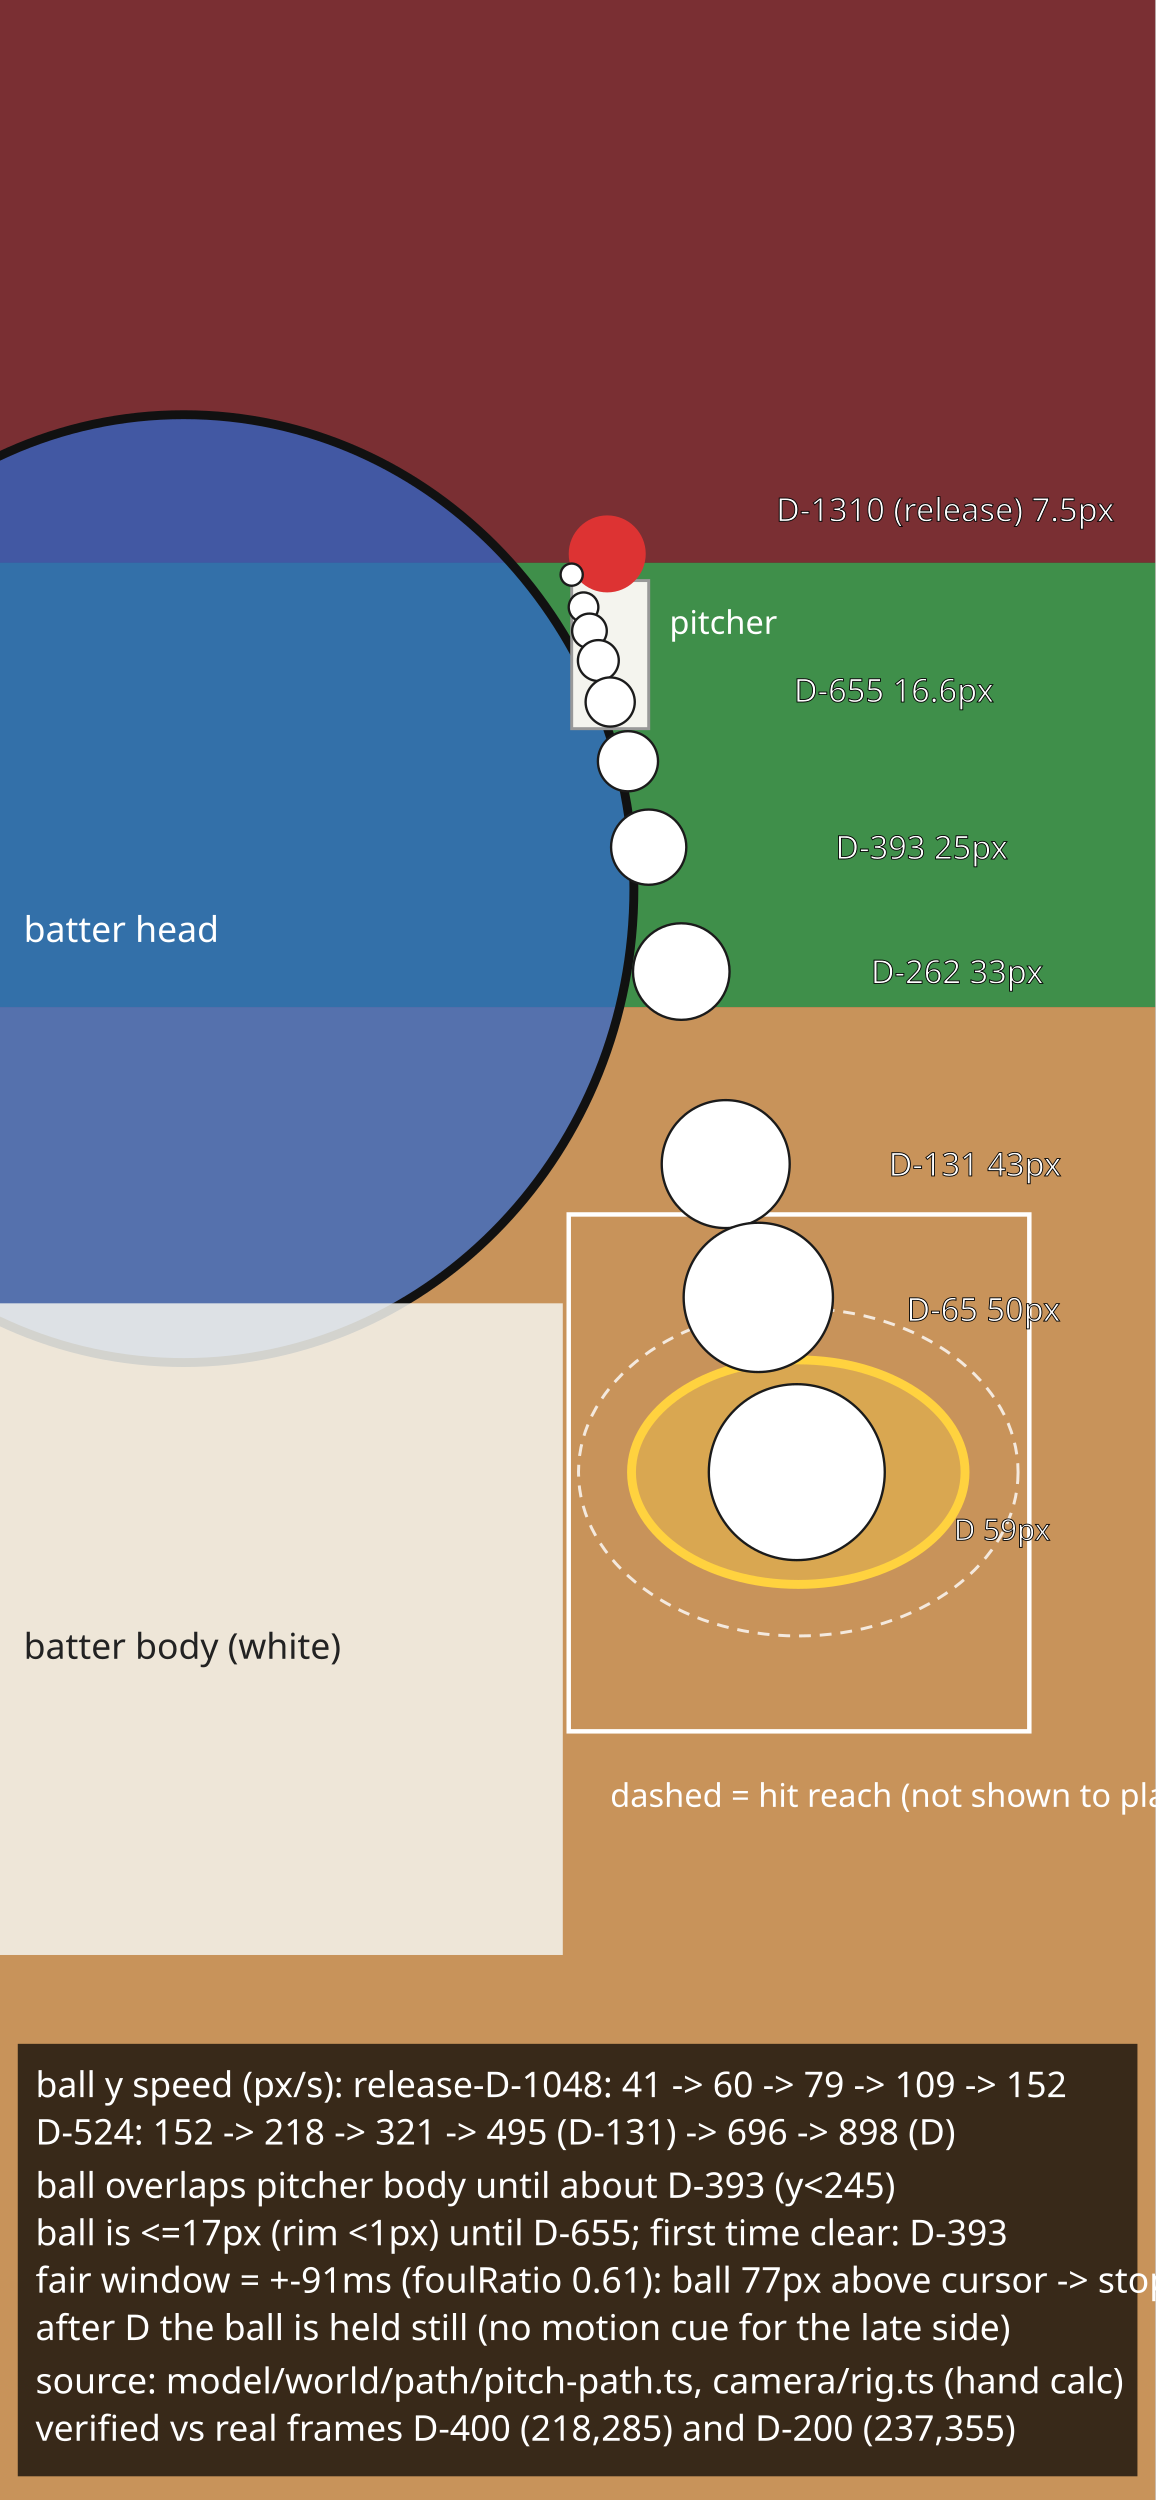
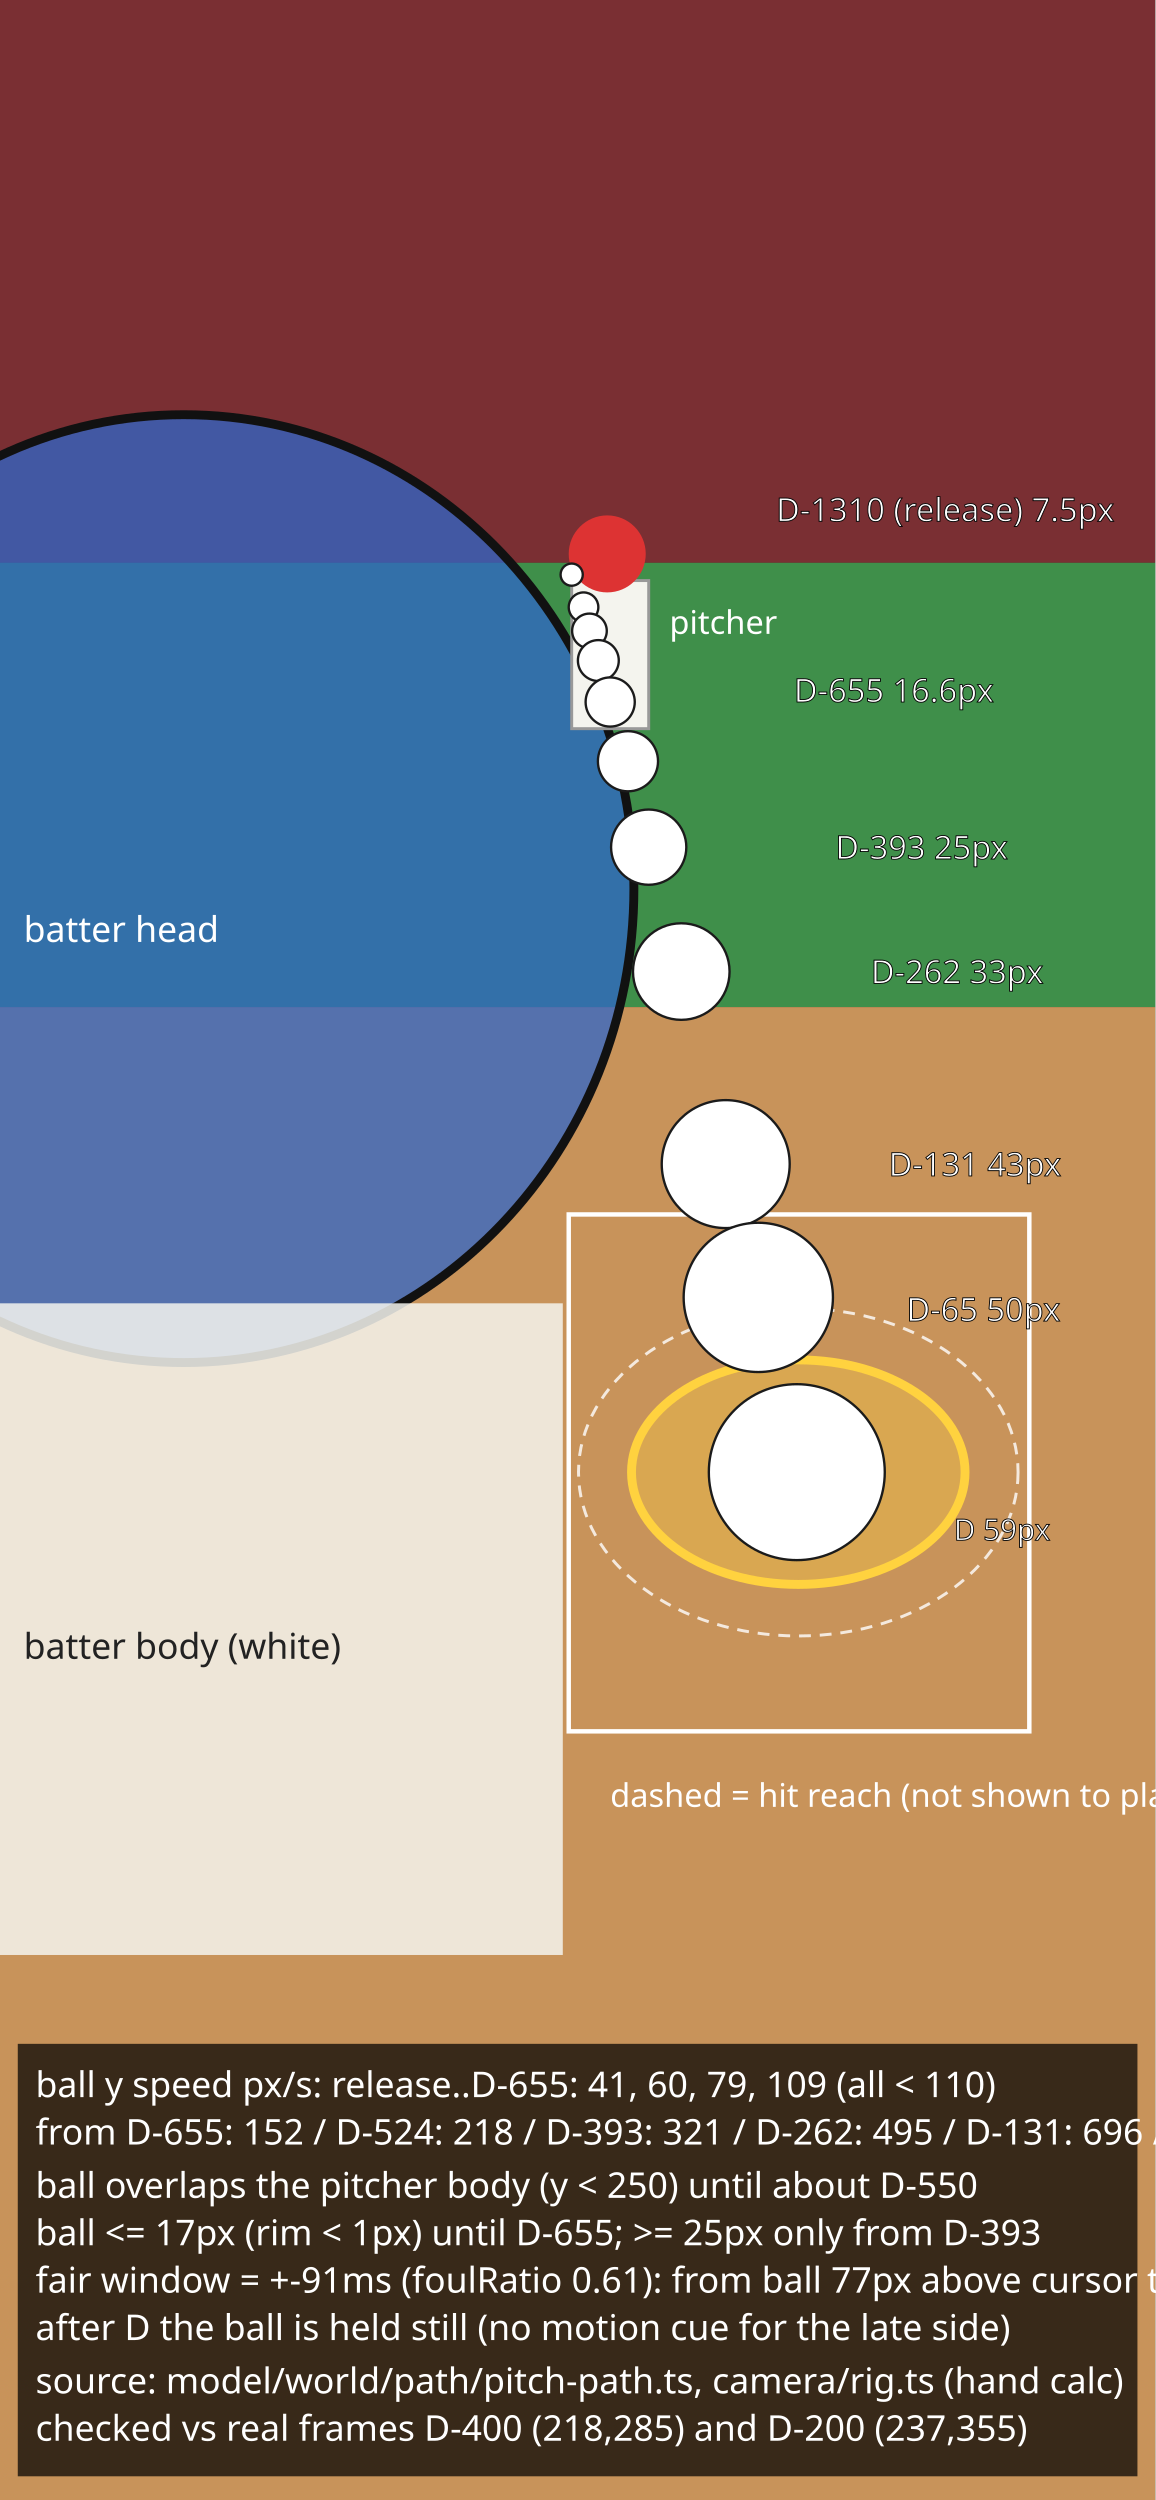
<svg xmlns="http://www.w3.org/2000/svg" width="390" height="844" viewBox="0 0 390 844" font-family="sans-serif">
  <rect x="0" y="0" width="390" height="844" fill="#3a2a22" />
  <rect x="0" y="0" width="390" height="190" fill="#7a2f33" />
  <rect x="0" y="190" width="390" height="150" fill="#3f8f4a" />
  <rect x="0" y="340" width="390" height="504" fill="#c8935a" />
  <ellipse cx="62" cy="300" rx="152" ry="160" fill="#2f66c8" fill-opacity="0.75" stroke="#111" stroke-width="3" />
  <rect x="0" y="440" width="190" height="220" fill="#f4f4ee" fill-opacity="0.85" />
  <text x="8" y="318" font-size="12" fill="#fff">batter head</text>
  <text x="8" y="560" font-size="12" fill="#222">batter body (white)</text>
  <rect x="193" y="196" width="26" height="50" fill="#f4f4ee" stroke="#999" />
  <circle cx="205" cy="187" r="13" fill="#d33" />
  <text x="226" y="214" font-size="11" fill="#fff">pitcher</text>
  <rect x="192" y="410" width="155.5" height="174.5" fill="none" stroke="#fff" stroke-width="1.5" />
  <ellipse cx="269.5" cy="497" rx="74.2" ry="55.3" fill="none" stroke="#fff" stroke-dasharray="4 3" stroke-opacity="0.8" />
  <ellipse cx="269.5" cy="497" rx="56.3" ry="37.9" fill="#ffd23f" fill-opacity="0.32" stroke="#ffd23f" stroke-width="3" />
  <text x="206" y="610" font-size="11" fill="#fff">dashed = hit reach (not shown to player)</text>
  <g stroke="#1b1b1b" stroke-width="0.8" fill="#fff">
    <circle cx="193" cy="194" r="3.75" />
    <circle cx="197" cy="205" r="5" />
    <circle cx="199" cy="213" r="5.85" />
    <circle cx="202" cy="223" r="6.9" />
    <circle cx="206" cy="237" r="8.3" />
    <circle cx="212" cy="257" r="10.15" />
    <circle cx="219" cy="286" r="12.7" />
    <circle cx="230" cy="328" r="16.3" />
    <circle cx="245" cy="393" r="21.6" />
    <circle cx="256" cy="438" r="25.2" />
    <circle cx="269" cy="497" r="29.7" />
  </g>
  <g font-size="11" fill="#fff" stroke="#000" stroke-width="0.3">
    <text x="262" y="176">D-1310 (release) 7.5px</text>
    <text x="268" y="237">D-655 16.6px</text>
    <text x="282" y="290">D-393 25px</text>
    <text x="294" y="332">D-262 33px</text>
    <text x="300" y="397">D-131 43px</text>
    <text x="306" y="446">D-65 50px</text>
    <text x="322" y="520" font-size="10">D 59px</text>
  </g>
  <rect x="6" y="690" width="378" height="146" fill="#000" fill-opacity="0.72" />
  <g font-size="12" fill="#fff">
-     <text x="12" y="708">ball y speed (px/s): release-D-1048: 41 -&gt; 60 -&gt; 79 -&gt; 109 -&gt; 152</text>
-     <text x="12" y="724">D-524: 152 -&gt; 218 -&gt; 321 -&gt; 495 (D-131) -&gt; 696 -&gt; 898 (D)</text>
-     <text x="12" y="742">ball overlaps pitcher body until about D-393 (y&lt;245)</text>
-     <text x="12" y="758">ball is &lt;=17px (rim &lt;1px) until D-655; first time clear: D-393</text>
-     <text x="12" y="774">fair window = +-91ms (foulRatio 0.61): ball 77px above cursor -&gt; stop</text>
+     <text x="12" y="708">ball y speed px/s: release..D-655: 41, 60, 79, 109 (all &lt; 110)</text>
+     <text x="12" y="724">from D-655: 152 / D-524: 218 / D-393: 321 / D-262: 495 / D-131: 696 / D-65..D: 898</text>
+     <text x="12" y="742">ball overlaps the pitcher body (y &lt; 250) until about D-550</text>
+     <text x="12" y="758">ball &lt;= 17px (rim &lt; 1px) until D-655; &gt;= 25px only from D-393</text>
+     <text x="12" y="774">fair window = +-91ms (foulRatio 0.61): from ball 77px above cursor to D+91</text>
    <text x="12" y="790">after D the ball is held still (no motion cue for the late side)</text>
    <text x="12" y="808">source: model/world/path/pitch-path.ts, camera/rig.ts (hand calc)</text>
-     <text x="12" y="824">verified vs real frames D-400 (218,285) and D-200 (237,355)</text>
+     <text x="12" y="824">checked vs real frames D-400 (218,285) and D-200 (237,355)</text>
  </g>
</svg>
